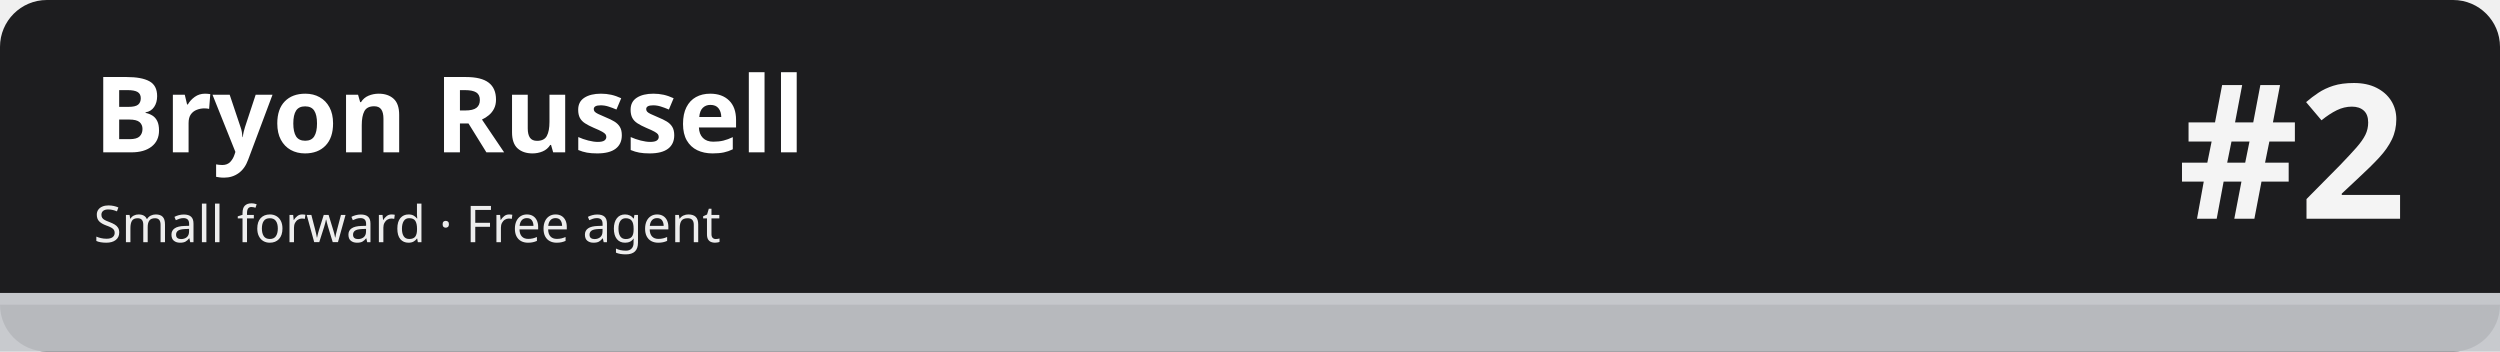
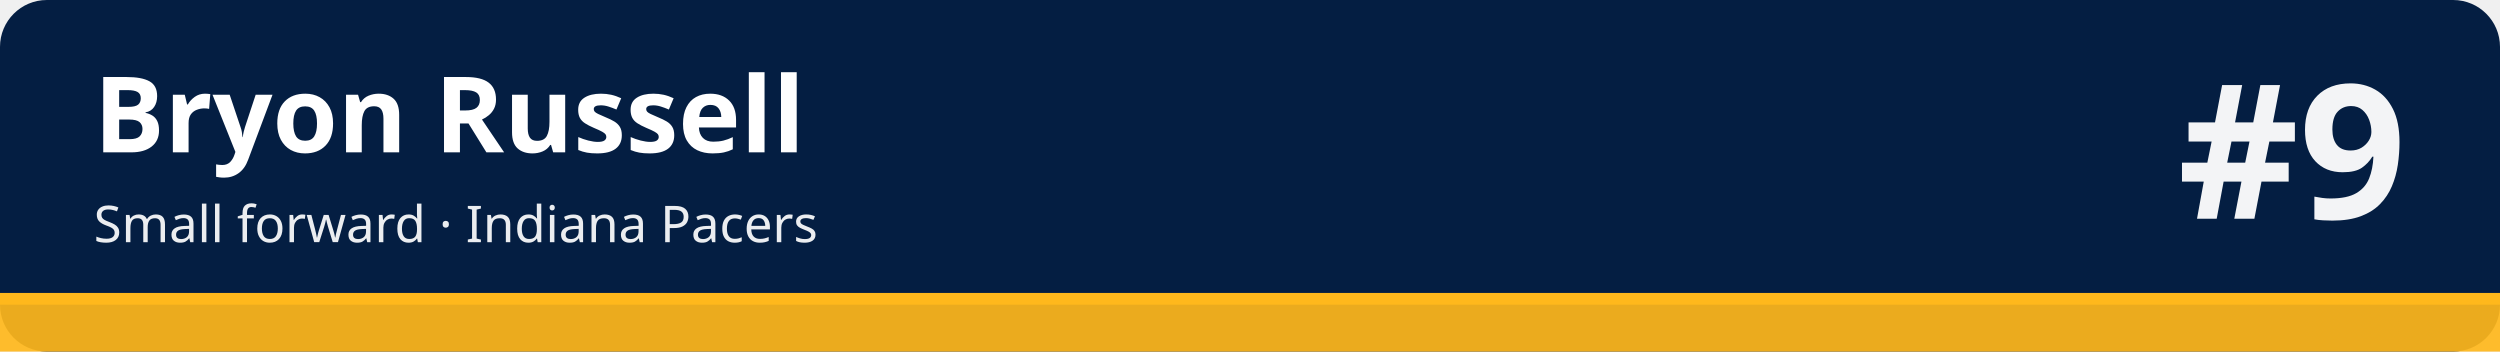
<svg xmlns="http://www.w3.org/2000/svg" width="1280" height="180" viewBox="0 0 1280 180" role="img" aria-labelledby="t d">
-   <rect width="1280" height="180" rx="24" fill="#1d1d1f" />
-   <rect x="0" y="150" width="1280" height="30" fill="#c5c7cb" fill-opacity=".92" />
-   <rect x="0" y="150" width="1280" height="6" fill="#c5c7cb" />
+   <rect width="1280" height="180" rx="24" fill="#041e42" />
+   <rect x="0" y="150" width="1280" height="30" fill="#ffb81c" fill-opacity=".92" />
+   <rect x="0" y="150" width="1280" height="6" fill="#ffb81c" />
  <text x="48" y="78" font-family="sans-serif" font-size="54" font-weight="700" fill="#ffffff">Bryon Russell</text>
-   <text x="48" y="124" font-family="sans-serif" font-size="26" fill="#ffffff" fill-opacity=".92">Small forward · Free agent</text>
-   <text x="1232" y="112" font-family="sans-serif" font-size="96" font-weight="800" fill="#ffffff" fill-opacity=".95" text-anchor="end">#2</text>
+   <text x="48" y="124" font-family="sans-serif" font-size="26" fill="#ffffff" fill-opacity=".92">Small forward · Indiana Pacers</text>
+   <text x="1232" y="112" font-family="sans-serif" font-size="96" font-weight="800" fill="#ffffff" fill-opacity=".95" text-anchor="end">#9</text>
</svg>
